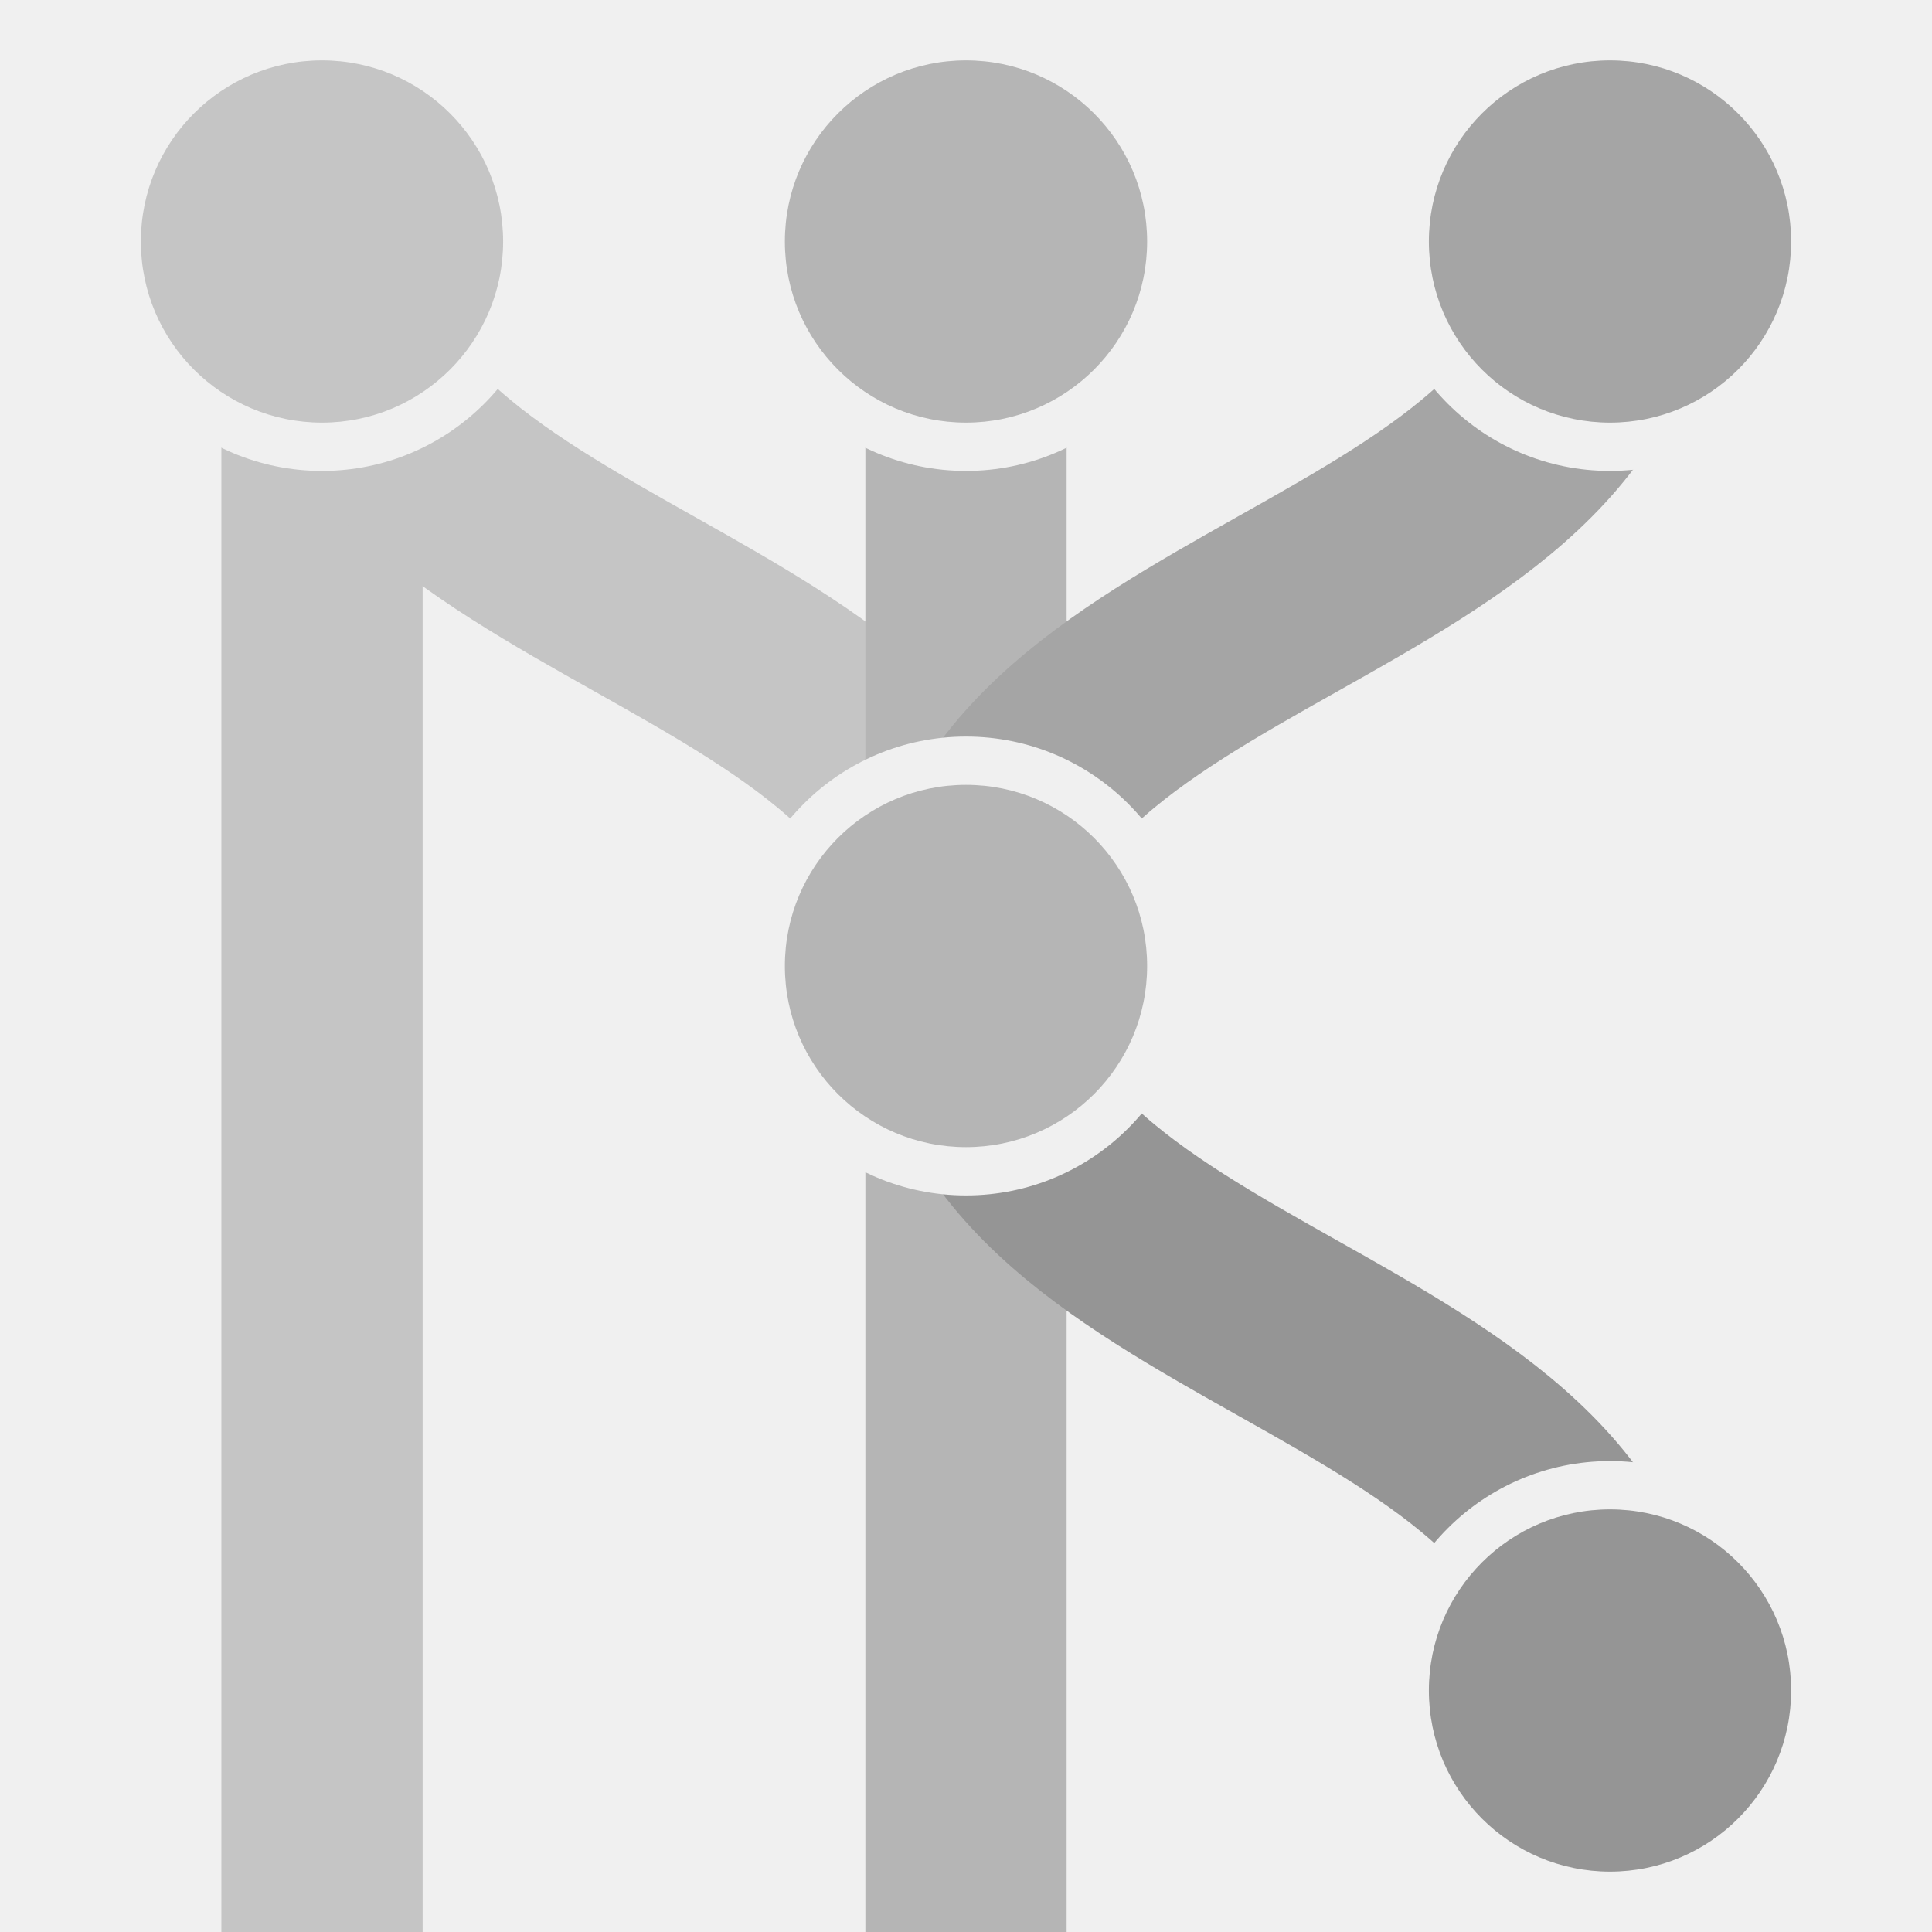
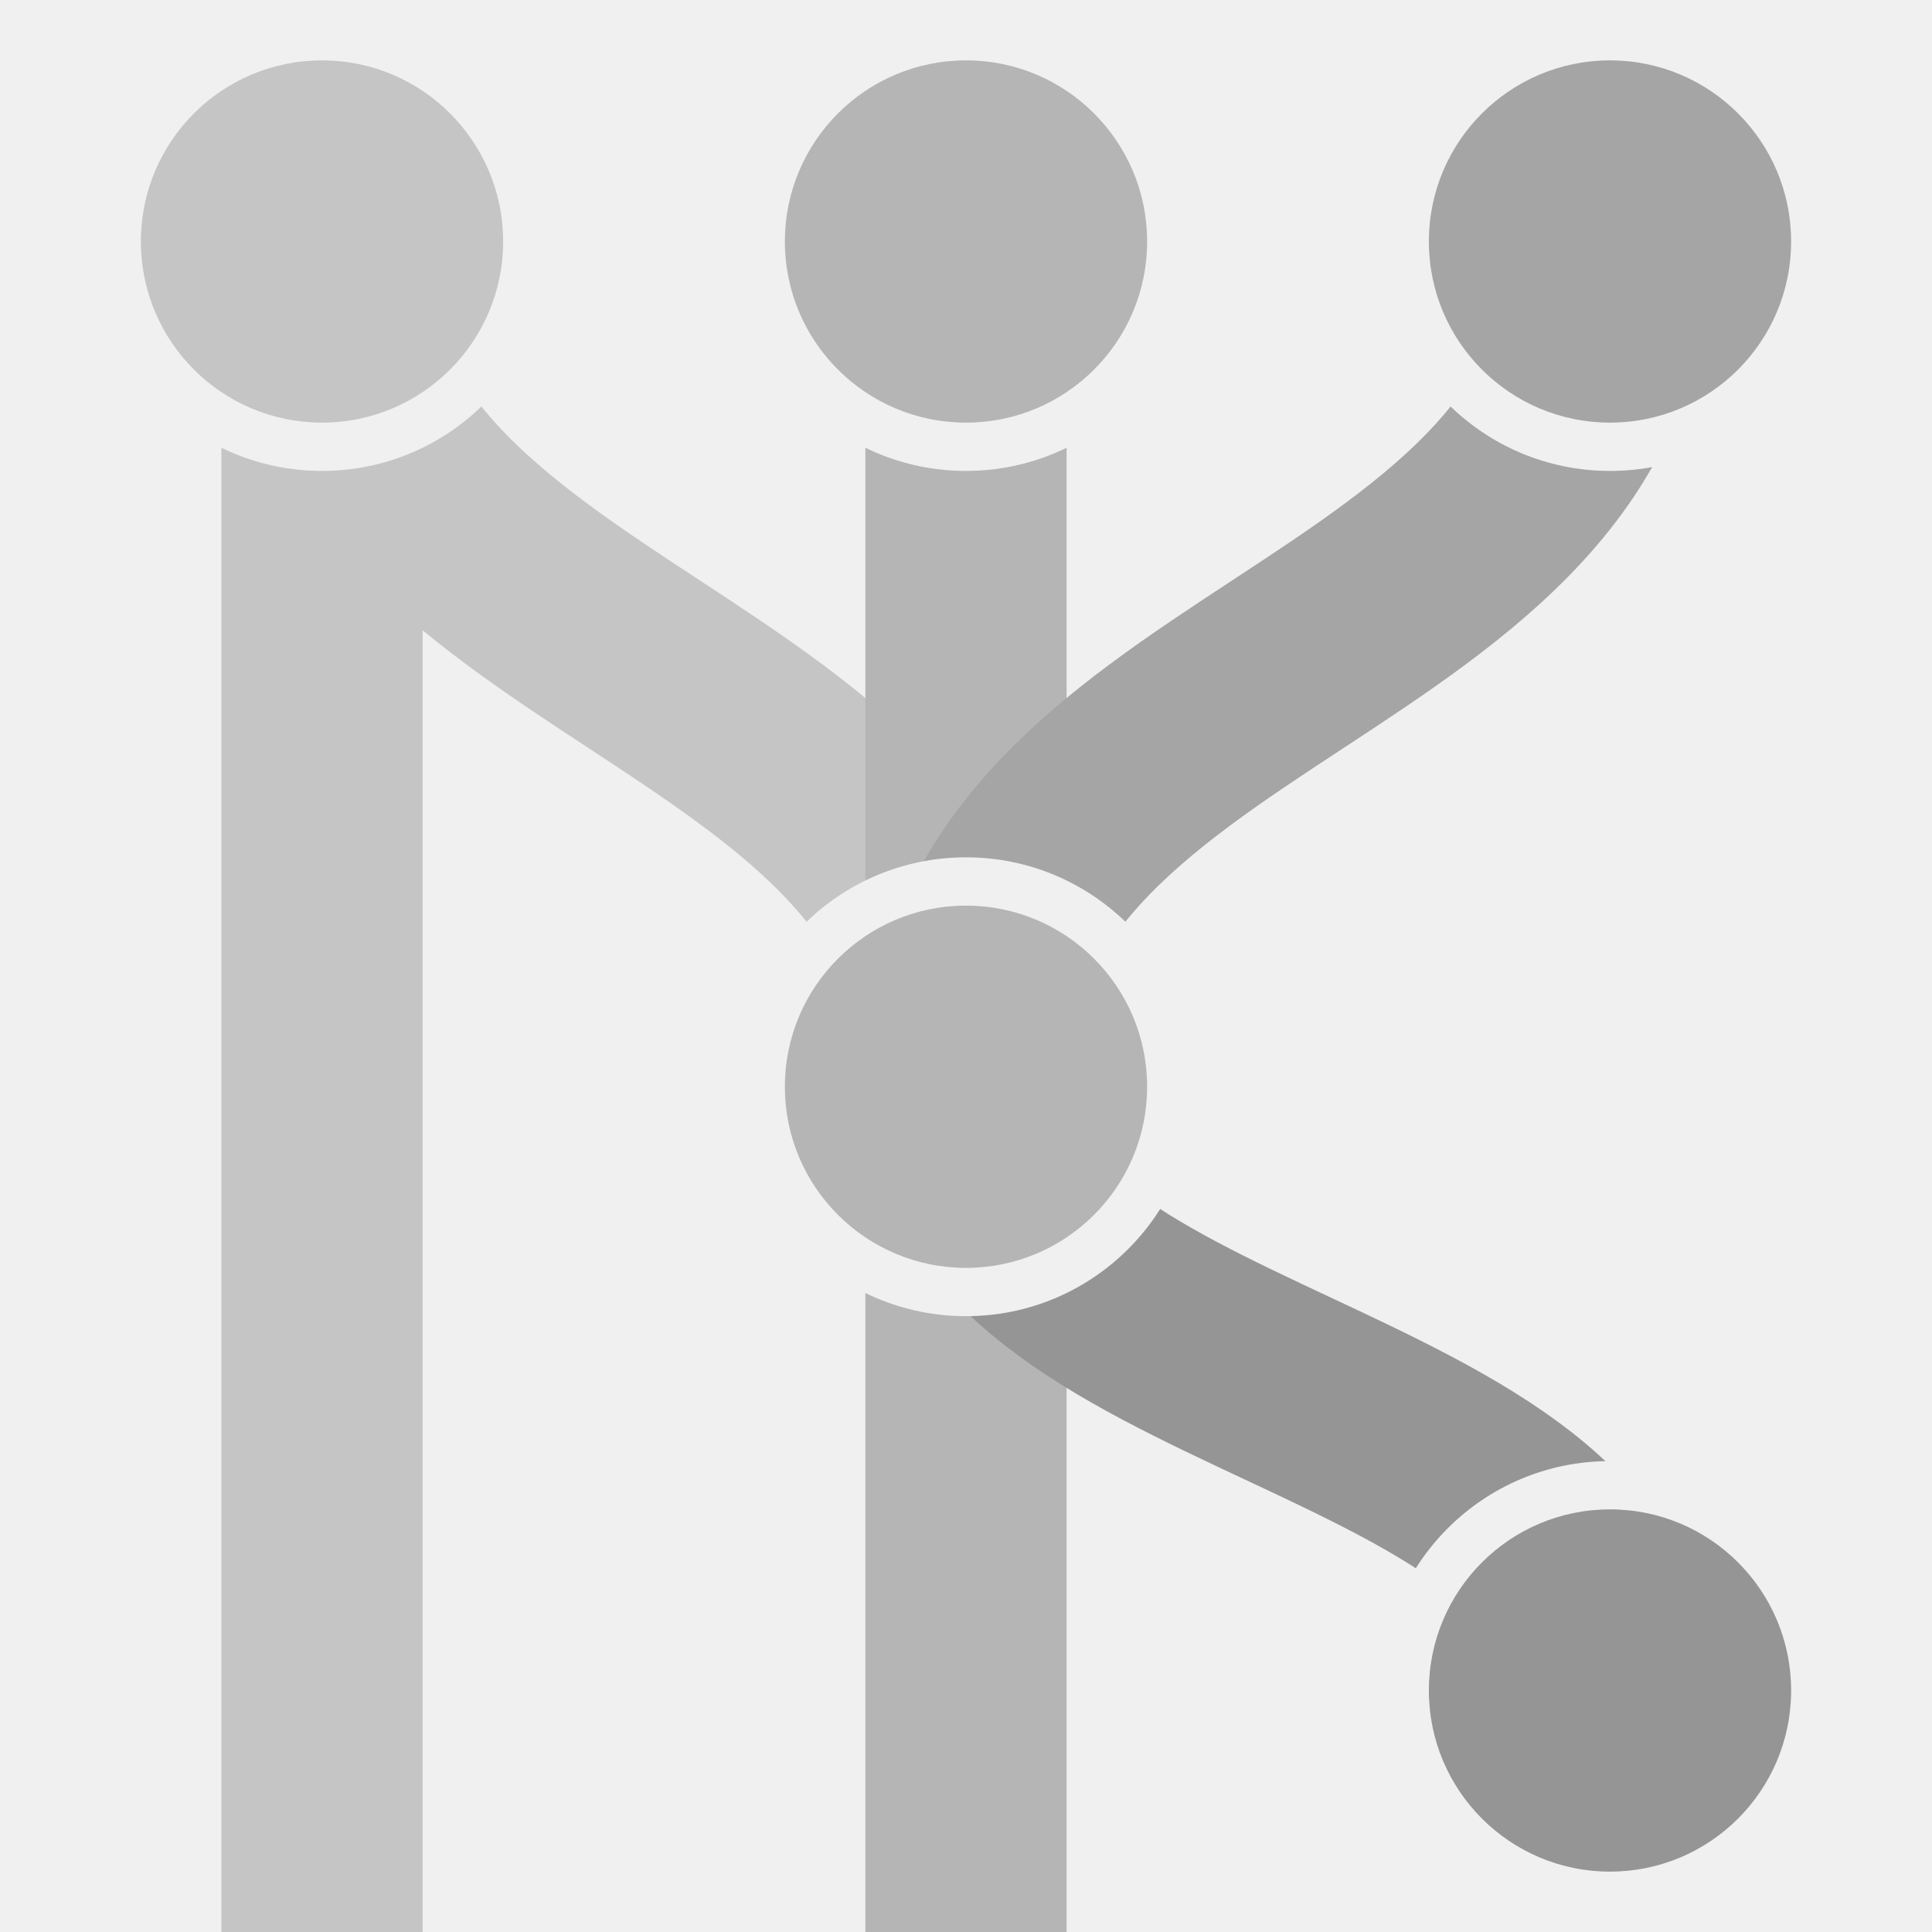
<svg xmlns="http://www.w3.org/2000/svg" width="24" height="24" viewBox="0 0 24 24">
  <mask id="gap">
    <rect width="24" height="24" fill="#fff" />
    <g fill="#000">
      <circle cx="4" cy="3" r="2.85" />
      <circle cx="12" cy="3" r="2.85" />
      <circle cx="20" cy="3" r="2.85" />
-       <circle cx="12" cy="12" r="2.85" />
+       <circle cx="12" cy="13.5" r="2.85" />
      <circle cx="20" cy="21" r="2.85" />
    </g>
  </mask>
  <g fill="none" stroke-width="2.5" mask="url(#gap)">
    <path stroke="#c5c5c5" d="M4 3V24" />
-     <path stroke="#c5c5c5" d="M4 3C4 7.5 12 7.5 12 12" />
-     <path stroke="#b5b5b5" d="M12 3V12" />
-     <path stroke="#a5a5a5" d="M20 3C20 7.5 12 7.5 12 12" />
-     <path stroke="#b5b5b5" d="M12 12V24" />
-     <path stroke="#959595" d="M12 12C12 16.5 20 16.5 20 21" />
+     <path stroke="#c5c5c5" d="M4 3C4 8.25 12 8.25 12 13.5" />
+     <path stroke="#b5b5b5" d="M12 3V13.5" />
+     <path stroke="#a5a5a5" d="M20 3C20 8.25 12 8.25 12 13.5" />
+     <path stroke="#b5b5b5" d="M12 13.5V24" />
+     <path stroke="#959595" d="M12 13.5C12 17.25 20 17.25 20 21" />
  </g>
  <circle fill="#c5c5c5" cx="4" cy="3" r="2.25" />
  <circle fill="#b5b5b5" cx="12" cy="3" r="2.25" />
  <circle fill="#a5a5a5" cx="20" cy="3" r="2.25" />
-   <circle fill="#b5b5b5" cx="12" cy="12" r="2.25" />
+   <circle fill="#b5b5b5" cx="12" cy="13.5" r="2.25" />
  <circle fill="#959595" cx="20" cy="21" r="2.25" />
</svg>
